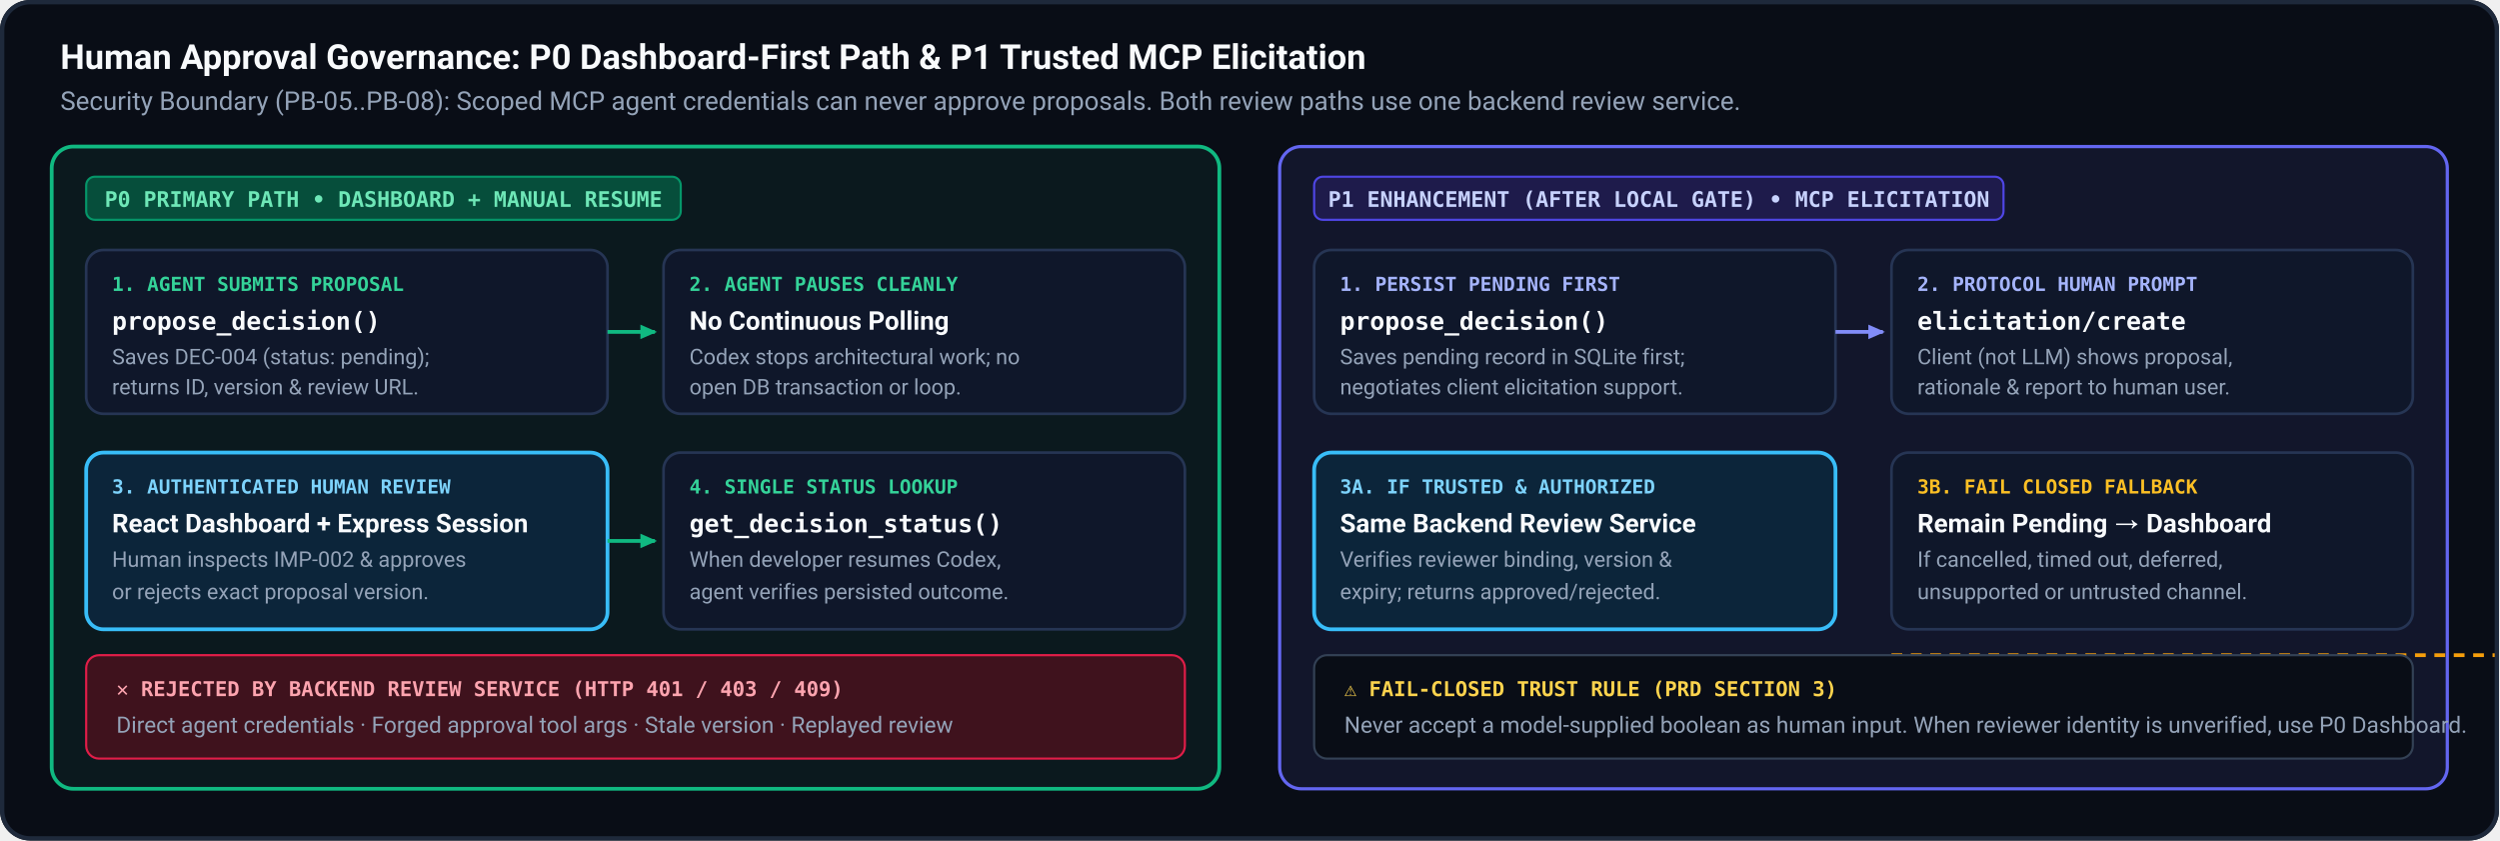
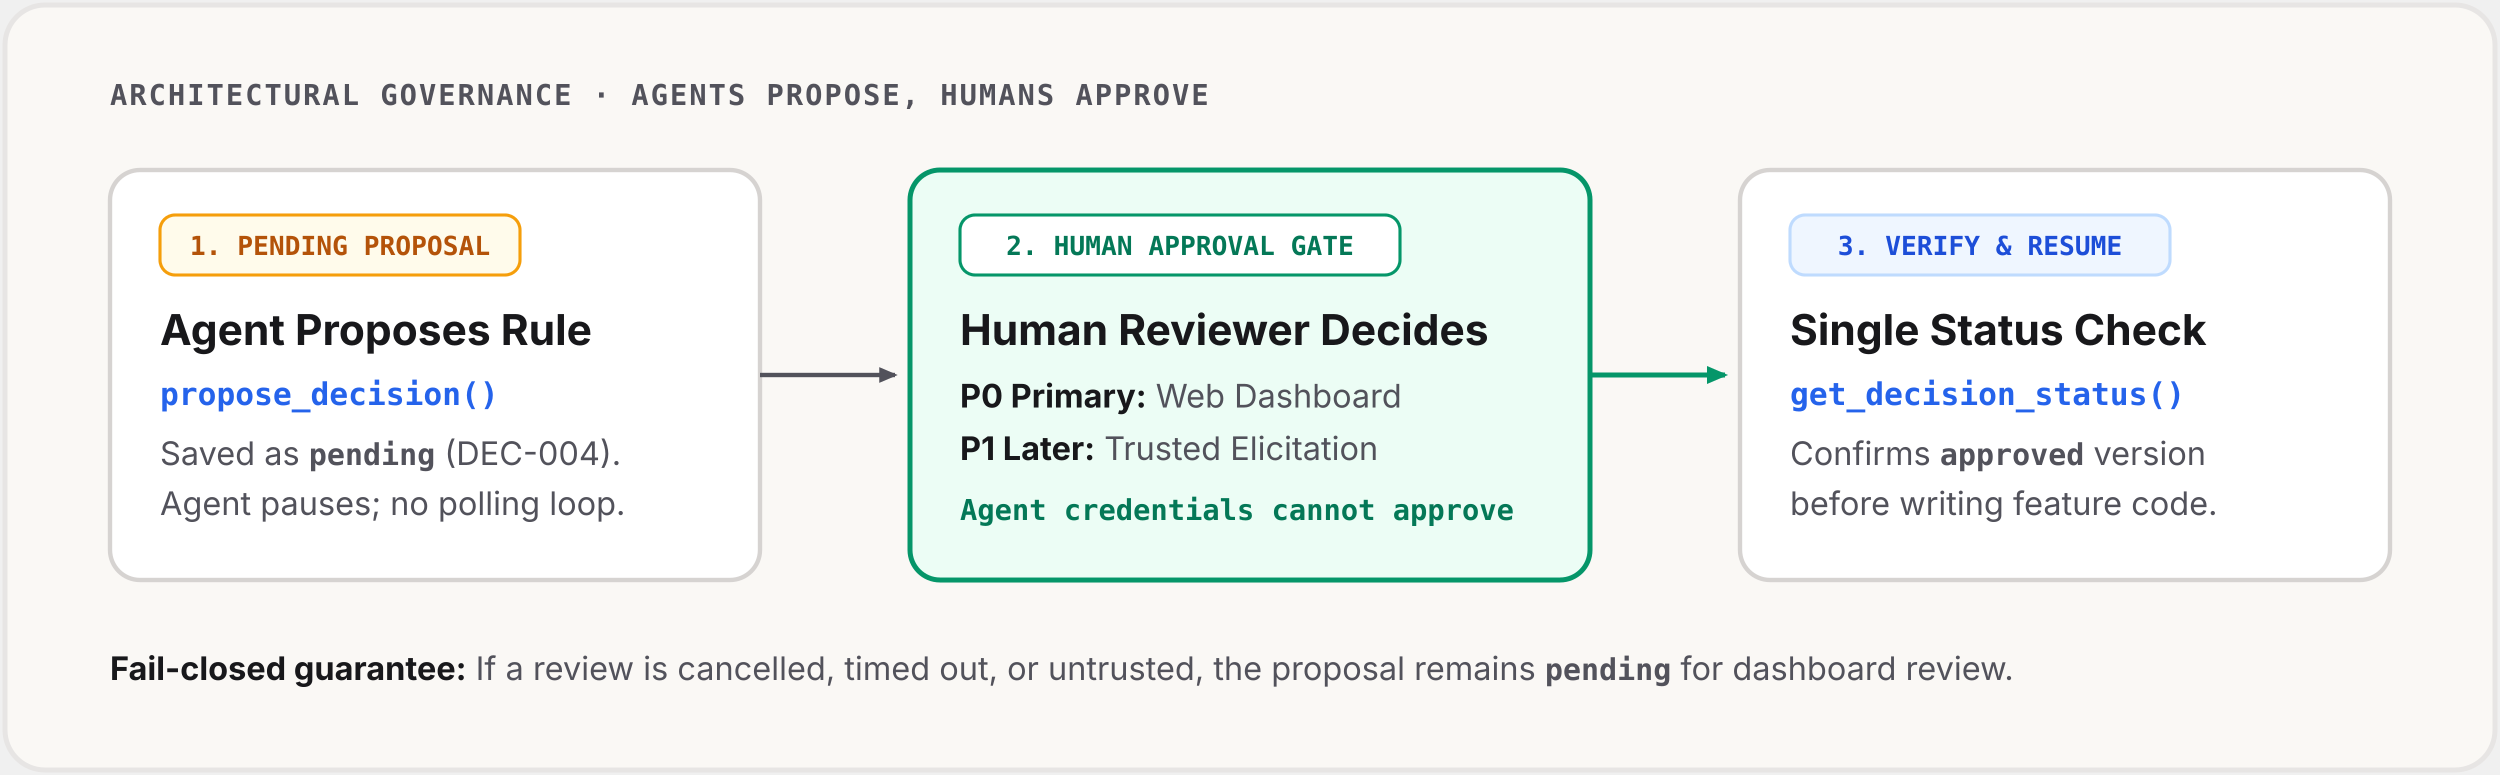
- <svg xmlns="http://www.w3.org/2000/svg" viewBox="0 0 1160 390" width="100%" height="100%" role="img" aria-labelledby="gov-title gov-desc">
+ <svg xmlns="http://www.w3.org/2000/svg" viewBox="0 0 1000 310" width="100%" height="100%" role="img" aria-labelledby="gov-title gov-desc">
  <defs>
    <style>
-       .bg { fill: #090D16; }
-       .frame { fill: none; stroke: #1E293B; stroke-width: 2; }
-       .panel-p0 { fill: #0B191E; stroke: #10B981; stroke-width: 1.75; }
-       .panel-p1 { fill: #12162B; stroke: #6366F1; stroke-width: 1.5; }
-       .box { fill: #0F172A; stroke: #263554; stroke-width: 1.25; }
-       .box-service { fill: #0C253A; stroke: #38BDF8; stroke-width: 1.75; }
-       .tag-e { fill: #064E3B; stroke: #059669; stroke-width: 1; }
-       .tag-p { fill: #1E1B4B; stroke: #4F46E5; stroke-width: 1; }
-       .tag-r { fill: #3F121D; stroke: #E11D48; stroke-width: 1; }
-       .t-main { fill: #F8FAFC; font-family: -apple-system, BlinkMacSystemFont, "Segoe UI", Roboto, Helvetica, Arial, sans-serif; }
-       .t-muted { fill: #94A3B8; font-family: -apple-system, BlinkMacSystemFont, "Segoe UI", Roboto, Helvetica, Arial, sans-serif; }
-       .t-dim { fill: #64748B; font-family: -apple-system, BlinkMacSystemFont, "Segoe UI", Roboto, Helvetica, Arial, sans-serif; }
-       .t-mono { font-family: ui-monospace, SFMono-Regular, "SF Mono", Menlo, Consolas, monospace; }
-       .w-e { fill: none; stroke: #10B981; stroke-width: 1.75; }
-       .w-p { fill: none; stroke: #818CF8; stroke-width: 1.75; }
-       .w-fb { fill: none; stroke: #F59E0B; stroke-width: 1.75; stroke-dasharray: 5 4; }
+       .canvas { fill: #FAF8F5; stroke: #E7E5E4; stroke-width: 2; }
+       .card { fill: #FFFFFF; stroke: #D6D3D1; stroke-width: 1.75; }
+       .card-gate { fill: #ECFDF5; stroke: #059669; stroke-width: 2; }
+       .badge-amber { fill: #FFFBEB; stroke: #F59E0B; stroke-width: 1.25; }
+       .badge-green { fill: #FFFFFF; stroke: #059669; stroke-width: 1.25; }
+       .badge-blue { fill: #EFF6FF; stroke: #BFDBFE; stroke-width: 1.25; }
+       .t-head { fill: #18181B; font-family: -apple-system, BlinkMacSystemFont, "Segoe UI", Inter, Helvetica, Arial, sans-serif; font-weight: 700; }
+       .t-body { fill: #52525B; font-family: -apple-system, BlinkMacSystemFont, "Segoe UI", Inter, Helvetica, Arial, sans-serif; font-weight: 400; }
+       .t-mono { font-family: ui-monospace, SFMono-Regular, "SF Mono", Menlo, Consolas, monospace; font-weight: 600; }
+       .line { fill: none; stroke: #52525B; stroke-width: 1.75; }
+       .line-green { fill: none; stroke: #059669; stroke-width: 2; }
    </style>
-     <marker id="ag-e" viewBox="0 0 10 10" refX="7" refY="5" markerWidth="5.5" markerHeight="5.5" orient="auto">
-       <path d="M 0 1.5 L 8 5 L 0 8.5 z" fill="#10B981" />
+     <marker id="ar-g" viewBox="0 0 10 10" refX="7" refY="5" markerWidth="6" markerHeight="6" orient="auto">
+       <path d="M 1 2 L 8 5 L 1 8 z" fill="#52525B" />
    </marker>
-     <marker id="ag-p" viewBox="0 0 10 10" refX="7" refY="5" markerWidth="5.5" markerHeight="5.5" orient="auto">
-       <path d="M 0 1.5 L 8 5 L 0 8.5 z" fill="#818CF8" />
-     </marker>
-     <marker id="ag-fb" viewBox="0 0 10 10" refX="7" refY="5" markerWidth="5.5" markerHeight="5.5" orient="auto">
-       <path d="M 0 1.5 L 8 5 L 0 8.5 z" fill="#F59E0B" />
+     <marker id="ar-ok" viewBox="0 0 10 10" refX="7" refY="5" markerWidth="6" markerHeight="6" orient="auto">
+       <path d="M 1 2 L 8 5 L 1 8 z" fill="#059669" />
    </marker>
  </defs>
-   <rect width="1160" height="390" rx="14" class="bg" />
-   <text x="28" y="32" class="t-main" font-size="16" font-weight="700">Human Approval Governance: P0 Dashboard-First Path &amp; P1 Trusted MCP Elicitation</text>
-   <text x="28" y="51" class="t-muted" font-size="12">Security Boundary (PB-05..PB-08): Scoped MCP agent credentials can never approve proposals. Both review paths use one backend review service.</text>
-   <g transform="translate(24, 68)">
-     <rect x="0" y="0" width="542" height="298" rx="10" class="panel-p0" />
-     <rect x="16" y="14" width="276" height="20" rx="4" class="tag-e" />
-     <text x="154" y="28" text-anchor="middle" fill="#6EE7B7" class="t-mono" font-size="10" font-weight="700">P0 PRIMARY PATH • DASHBOARD + MANUAL RESUME</text>
-     <g transform="translate(16, 48)">
-       <rect x="0" y="0" width="242" height="76" rx="8" class="box" />
-       <text x="12" y="19" fill="#34D399" class="t-mono" font-size="9" font-weight="700">1. AGENT SUBMITS PROPOSAL</text>
-       <text x="12" y="37" class="t-main t-mono" font-size="11.5" font-weight="700">propose_decision()</text>
-       <text x="12" y="53" class="t-muted" font-size="10">Saves DEC-004 (status: pending);</text>
-       <text x="12" y="67" class="t-muted" font-size="10">returns ID, version &amp; review URL.</text>
-     </g>
-     <g transform="translate(284, 48)">
-       <rect x="0" y="0" width="242" height="76" rx="8" class="box" />
-       <text x="12" y="19" fill="#34D399" class="t-mono" font-size="9" font-weight="700">2. AGENT PAUSES CLEANLY</text>
-       <text x="12" y="37" class="t-main" font-size="12" font-weight="700">No Continuous Polling</text>
-       <text x="12" y="53" class="t-muted" font-size="10">Codex stops architectural work; no</text>
-       <text x="12" y="67" class="t-muted" font-size="10">open DB transaction or loop.</text>
-     </g>
-     <path d="M 258 86 L 280 86" class="w-e" marker-end="url(#ag-e)" />
-     <g transform="translate(16, 142)">
-       <rect x="0" y="0" width="242" height="82" rx="8" class="box-service" />
-       <text x="12" y="19" fill="#7DD3FC" class="t-mono" font-size="9" font-weight="700">3. AUTHENTICATED HUMAN REVIEW</text>
-       <text x="12" y="37" class="t-main" font-size="12" font-weight="700">React Dashboard + Express Session</text>
-       <text x="12" y="53" class="t-muted" font-size="10">Human inspects IMP-002 &amp; approves</text>
-       <text x="12" y="68" class="t-muted" font-size="10">or rejects exact proposal version.</text>
-     </g>
-     <g transform="translate(284, 142)">
-       <rect x="0" y="0" width="242" height="82" rx="8" class="box" />
-       <text x="12" y="19" fill="#34D399" class="t-mono" font-size="9" font-weight="700">4. SINGLE STATUS LOOKUP</text>
-       <text x="12" y="37" class="t-main t-mono" font-size="11.5" font-weight="700">get_decision_status()</text>
-       <text x="12" y="53" class="t-muted" font-size="10">When developer resumes Codex,</text>
-       <text x="12" y="68" class="t-muted" font-size="10">agent verifies persisted outcome.</text>
-     </g>
-     <path d="M 258 183 L 280 183" class="w-e" marker-end="url(#ag-e)" />
-     <g transform="translate(16, 236)">
-       <rect x="0" y="0" width="510" height="48" rx="6" class="tag-r" />
-       <text x="14" y="19" fill="#FDA4AF" class="t-mono" font-size="9.5" font-weight="700">✕ REJECTED BY BACKEND REVIEW SERVICE (HTTP 401 / 403 / 409)</text>
-       <text x="14" y="36" fill="#FECDD3" class="t-muted" font-size="10.5">Direct agent credentials · Forged approval tool args · Stale version · Replayed review</text>
-     </g>
+   <rect x="2" y="2" width="996" height="306" rx="16" class="canvas" />
+   <text x="44" y="42" class="t-mono" font-size="11.5" fill="#52525B" letter-spacing="0.8">ARCHITECTURAL GOVERNANCE · AGENTS PROPOSE, HUMANS APPROVE</text>
+   <g transform="translate(44, 68)">
+     <rect x="0" y="0" width="260" height="164" rx="12" class="card" />
+     <rect x="20" y="18" width="144" height="24" rx="6" class="badge-amber" />
+     <text x="92" y="34" text-anchor="middle" class="t-mono" font-size="10.5" fill="#B45309">1. PENDING PROPOSAL</text>
+     <text x="20" y="70" class="t-head" font-size="17">Agent Proposes Rule</text>
+     <text x="20" y="94" class="t-mono" font-size="12.5" fill="#2563EB">propose_decision()</text>
+     <text x="20" y="118" class="t-body" font-size="13">Saved as <tspan class="t-mono" font-size="12">pending</tspan> (DEC-004).</text>
+     <text x="20" y="138" class="t-body" font-size="13">Agent pauses; no polling loop.</text>
  </g>
-   <g transform="translate(594, 68)">
-     <rect x="0" y="0" width="542" height="298" rx="10" class="panel-p1" />
-     <rect x="16" y="14" width="320" height="20" rx="4" class="tag-p" />
-     <text x="176" y="28" text-anchor="middle" fill="#C7D2FE" class="t-mono" font-size="10" font-weight="700">P1 ENHANCEMENT (AFTER LOCAL GATE) • MCP ELICITATION</text>
-     <g transform="translate(16, 48)">
-       <rect x="0" y="0" width="242" height="76" rx="8" class="box" />
-       <text x="12" y="19" fill="#A5B4FC" class="t-mono" font-size="9" font-weight="700">1. PERSIST PENDING FIRST</text>
-       <text x="12" y="37" class="t-main t-mono" font-size="11.5" font-weight="700">propose_decision()</text>
-       <text x="12" y="53" class="t-muted" font-size="10">Saves pending record in SQLite first;</text>
-       <text x="12" y="67" class="t-muted" font-size="10">negotiates client elicitation support.</text>
-     </g>
-     <g transform="translate(284, 48)">
-       <rect x="0" y="0" width="242" height="76" rx="8" class="box" />
-       <text x="12" y="19" fill="#A5B4FC" class="t-mono" font-size="9" font-weight="700">2. PROTOCOL HUMAN PROMPT</text>
-       <text x="12" y="37" class="t-main t-mono" font-size="11.5" font-weight="700">elicitation/create</text>
-       <text x="12" y="53" class="t-muted" font-size="10">Client (not LLM) shows proposal,</text>
-       <text x="12" y="67" class="t-muted" font-size="10">rationale &amp; report to human user.</text>
-     </g>
-     <path d="M 258 86 L 280 86" class="w-p" marker-end="url(#ag-p)" />
-     <g transform="translate(16, 142)">
-       <rect x="0" y="0" width="242" height="82" rx="8" class="box-service" />
-       <text x="12" y="19" fill="#7DD3FC" class="t-mono" font-size="9" font-weight="700">3A. IF TRUSTED &amp; AUTHORIZED</text>
-       <text x="12" y="37" class="t-main" font-size="12" font-weight="700">Same Backend Review Service</text>
-       <text x="12" y="53" class="t-muted" font-size="10">Verifies reviewer binding, version &amp;</text>
-       <text x="12" y="68" class="t-muted" font-size="10">expiry; returns approved/rejected.</text>
-     </g>
-     <g transform="translate(284, 142)">
-       <rect x="0" y="0" width="242" height="82" rx="8" class="box" />
-       <text x="12" y="19" fill="#FBBF24" class="t-mono" font-size="9" font-weight="700">3B. FAIL CLOSED FALLBACK</text>
-       <text x="12" y="37" class="t-main" font-size="12" font-weight="700">Remain Pending → Dashboard</text>
-       <text x="12" y="53" class="t-muted" font-size="10">If cancelled, timed out, deferred,</text>
-       <text x="12" y="68" class="t-muted" font-size="10">unsupported or untrusted channel.</text>
-     </g>
-     <path d="M 284 236 L 566 236" class="w-fb" />
-     <g transform="translate(16, 236)">
-       <rect x="0" y="0" width="510" height="48" rx="6" fill="#090D16" stroke="#334155" />
-       <text x="14" y="19" fill="#FCD34D" class="t-mono" font-size="9.5" font-weight="700">⚠ FAIL-CLOSED TRUST RULE (PRD SECTION 3)</text>
-       <text x="14" y="36" class="t-muted" font-size="10.5">Never accept a model-supplied boolean as human input. When reviewer identity is unverified, use P0 Dashboard.</text>
-     </g>
+   <line x1="304" y1="150" x2="358" y2="150" class="line" marker-end="url(#ar-g)" />
+   <g transform="translate(364, 68)">
+     <rect x="0" y="0" width="272" height="164" rx="12" class="card-gate" />
+     <rect x="20" y="18" width="176" height="24" rx="6" class="badge-green" />
+     <text x="108" y="34" text-anchor="middle" class="t-mono" font-size="10.5" fill="#047857">2. HUMAN APPROVAL GATE</text>
+     <text x="20" y="70" class="t-head" font-size="17" fill="#064E3B">Human Reviewer Decides</text>
+     <text x="20" y="95" class="t-body" font-size="13" fill="#065F46">
+       <tspan class="t-head" fill="#064E3B">P0 Primary:</tspan> Web Dashboard</text>
+     <text x="20" y="116" class="t-body" font-size="13" fill="#065F46">
+       <tspan class="t-head" fill="#064E3B">P1 Later:</tspan> Trusted Elicitation</text>
+     <text x="20" y="140" class="t-mono" font-size="11.5" fill="#047857">Agent credentials cannot approve</text>
  </g>
-   <rect x="1" y="1" width="1158" height="388" rx="13" class="frame" />
+   <line x1="636" y1="150" x2="690" y2="150" class="line-green" marker-end="url(#ar-ok)" />
+   <g transform="translate(696, 68)">
+     <rect x="0" y="0" width="260" height="164" rx="12" class="card" />
+     <rect x="20" y="18" width="152" height="24" rx="6" class="badge-blue" />
+     <text x="96" y="34" text-anchor="middle" class="t-mono" font-size="10.5" fill="#1D4ED8">3. VERIFY &amp; RESUME</text>
+     <text x="20" y="70" class="t-head" font-size="17">Single Status Check</text>
+     <text x="20" y="94" class="t-mono" font-size="12.5" fill="#2563EB">get_decision_status()</text>
+     <text x="20" y="118" class="t-body" font-size="13">Confirms <tspan class="t-mono" font-size="12">approved</tspan> version</text>
+     <text x="20" y="138" class="t-body" font-size="13">before writing feature code.</text>
+   </g>
+   <text x="44" y="272" class="t-body" font-size="13">
+     <tspan class="t-head">Fail-closed guarantee:</tspan> If a review is cancelled, timed out, or untrusted, the proposal remains <tspan class="t-mono" font-size="12">pending</tspan> for dashboard review.
+   </text>
</svg>
